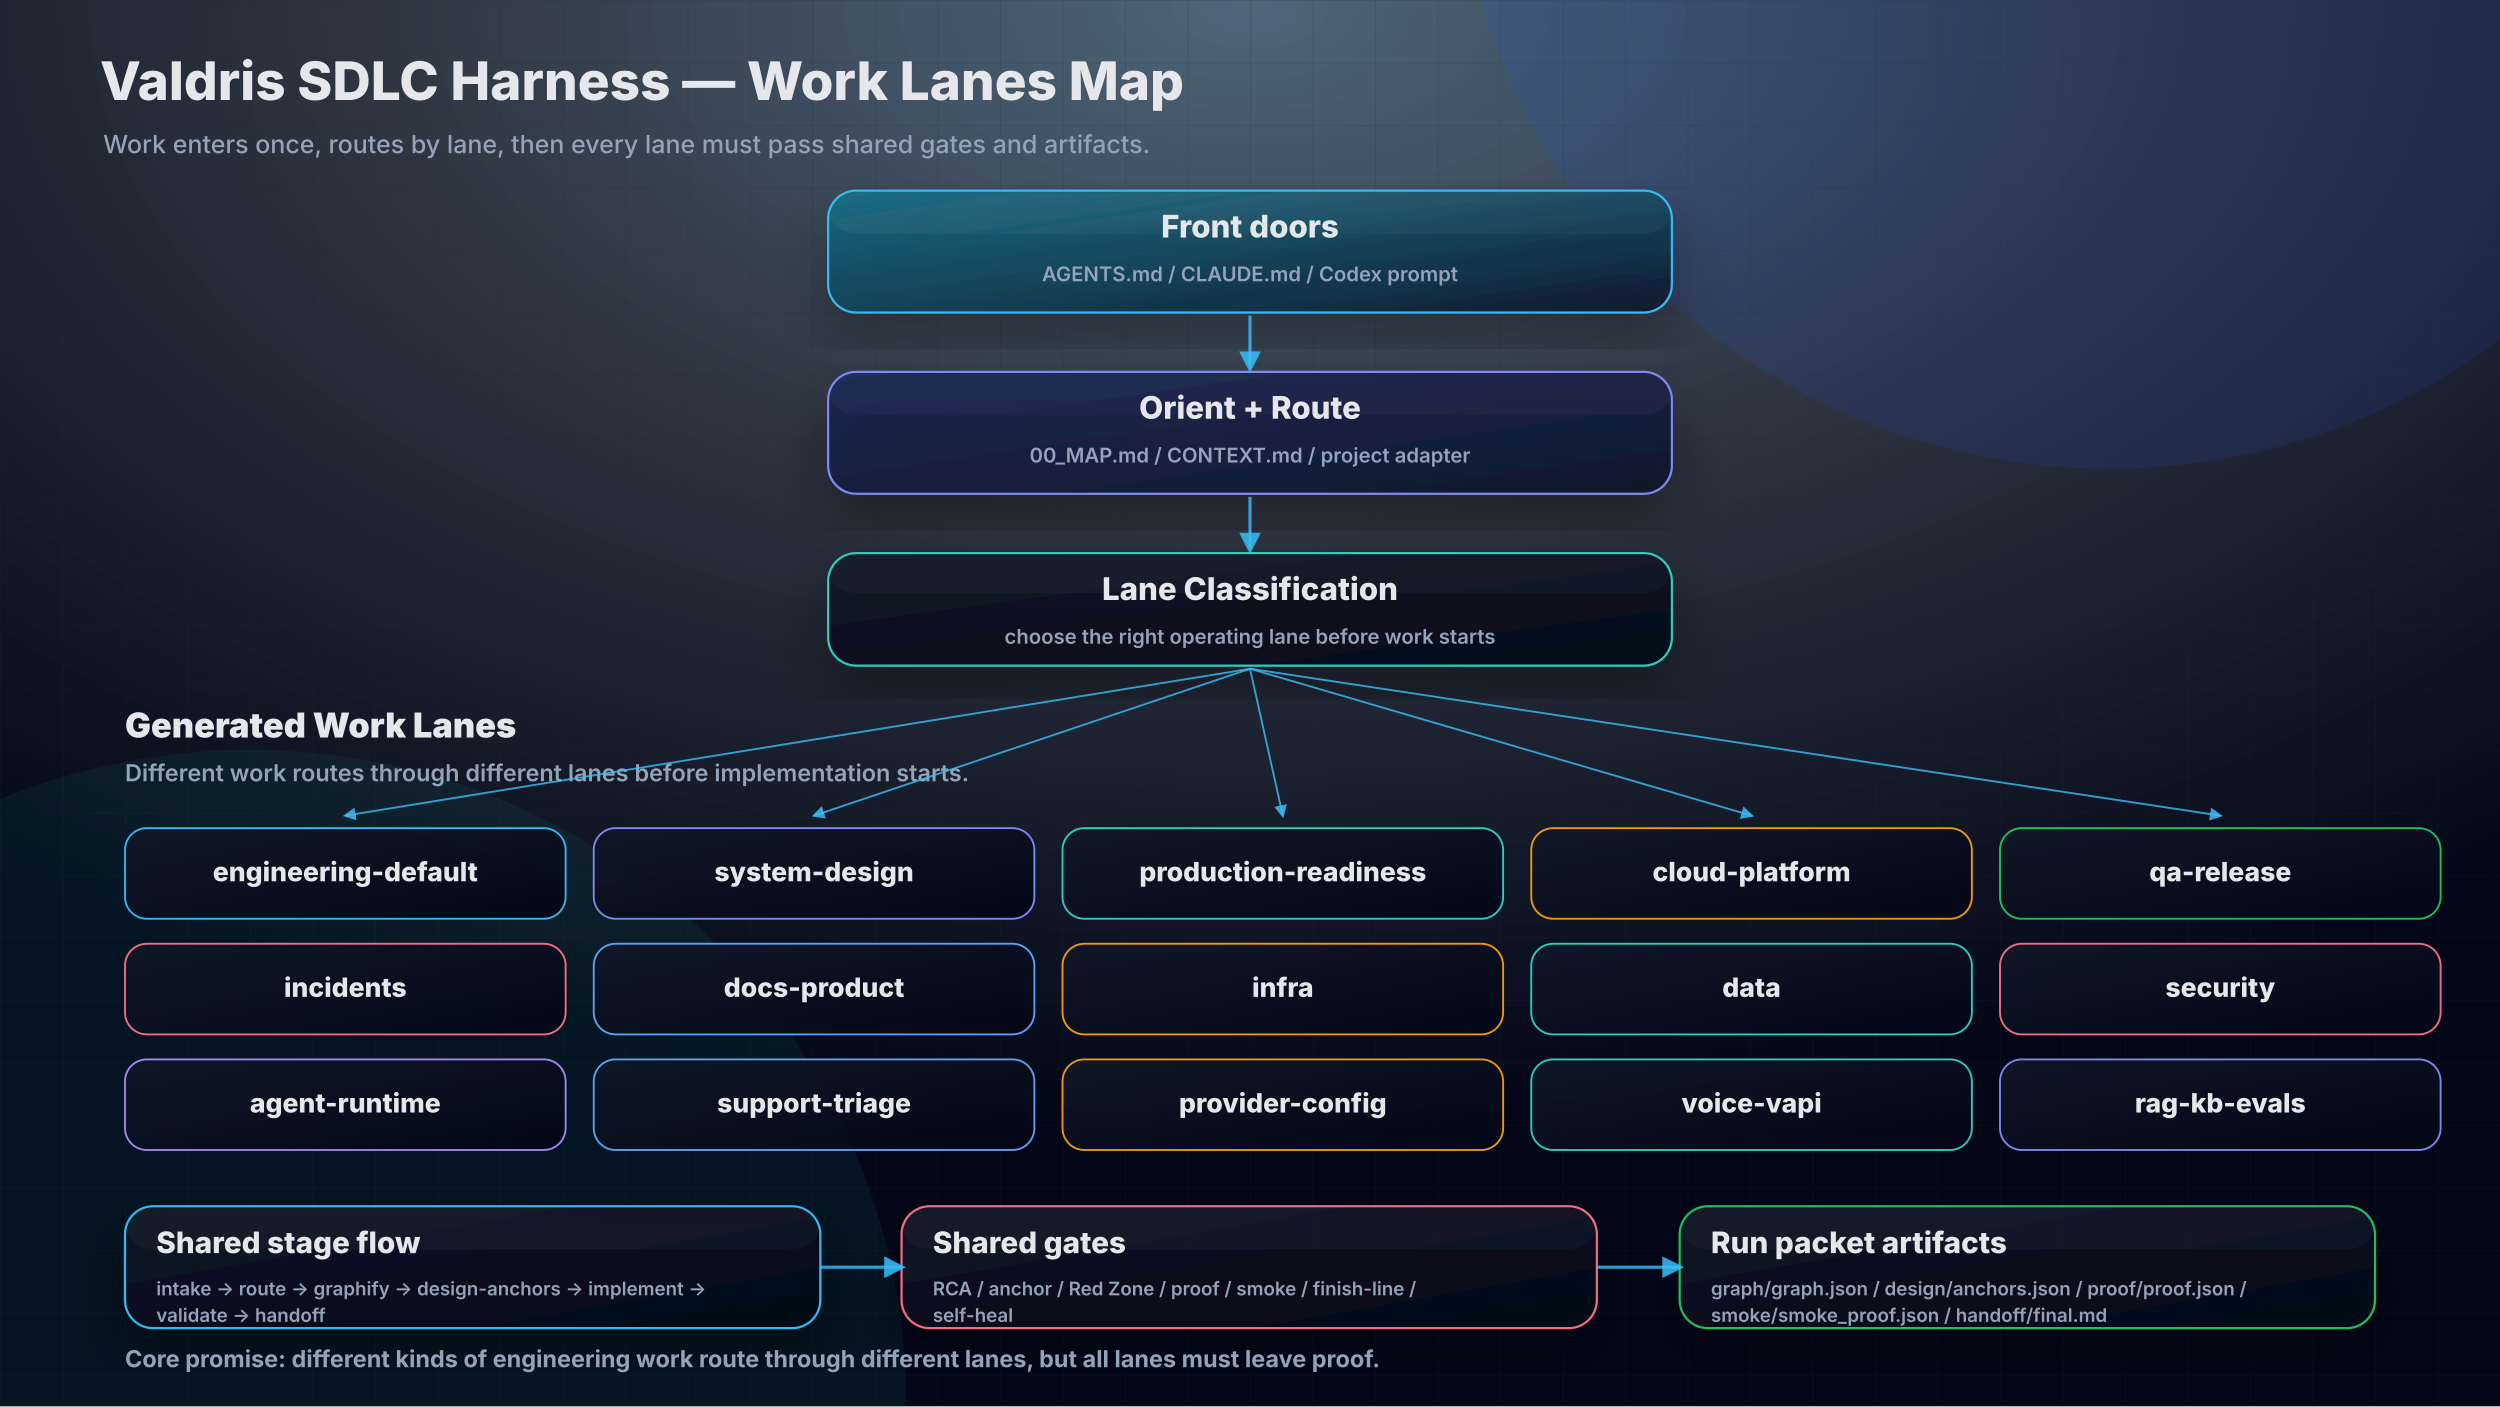
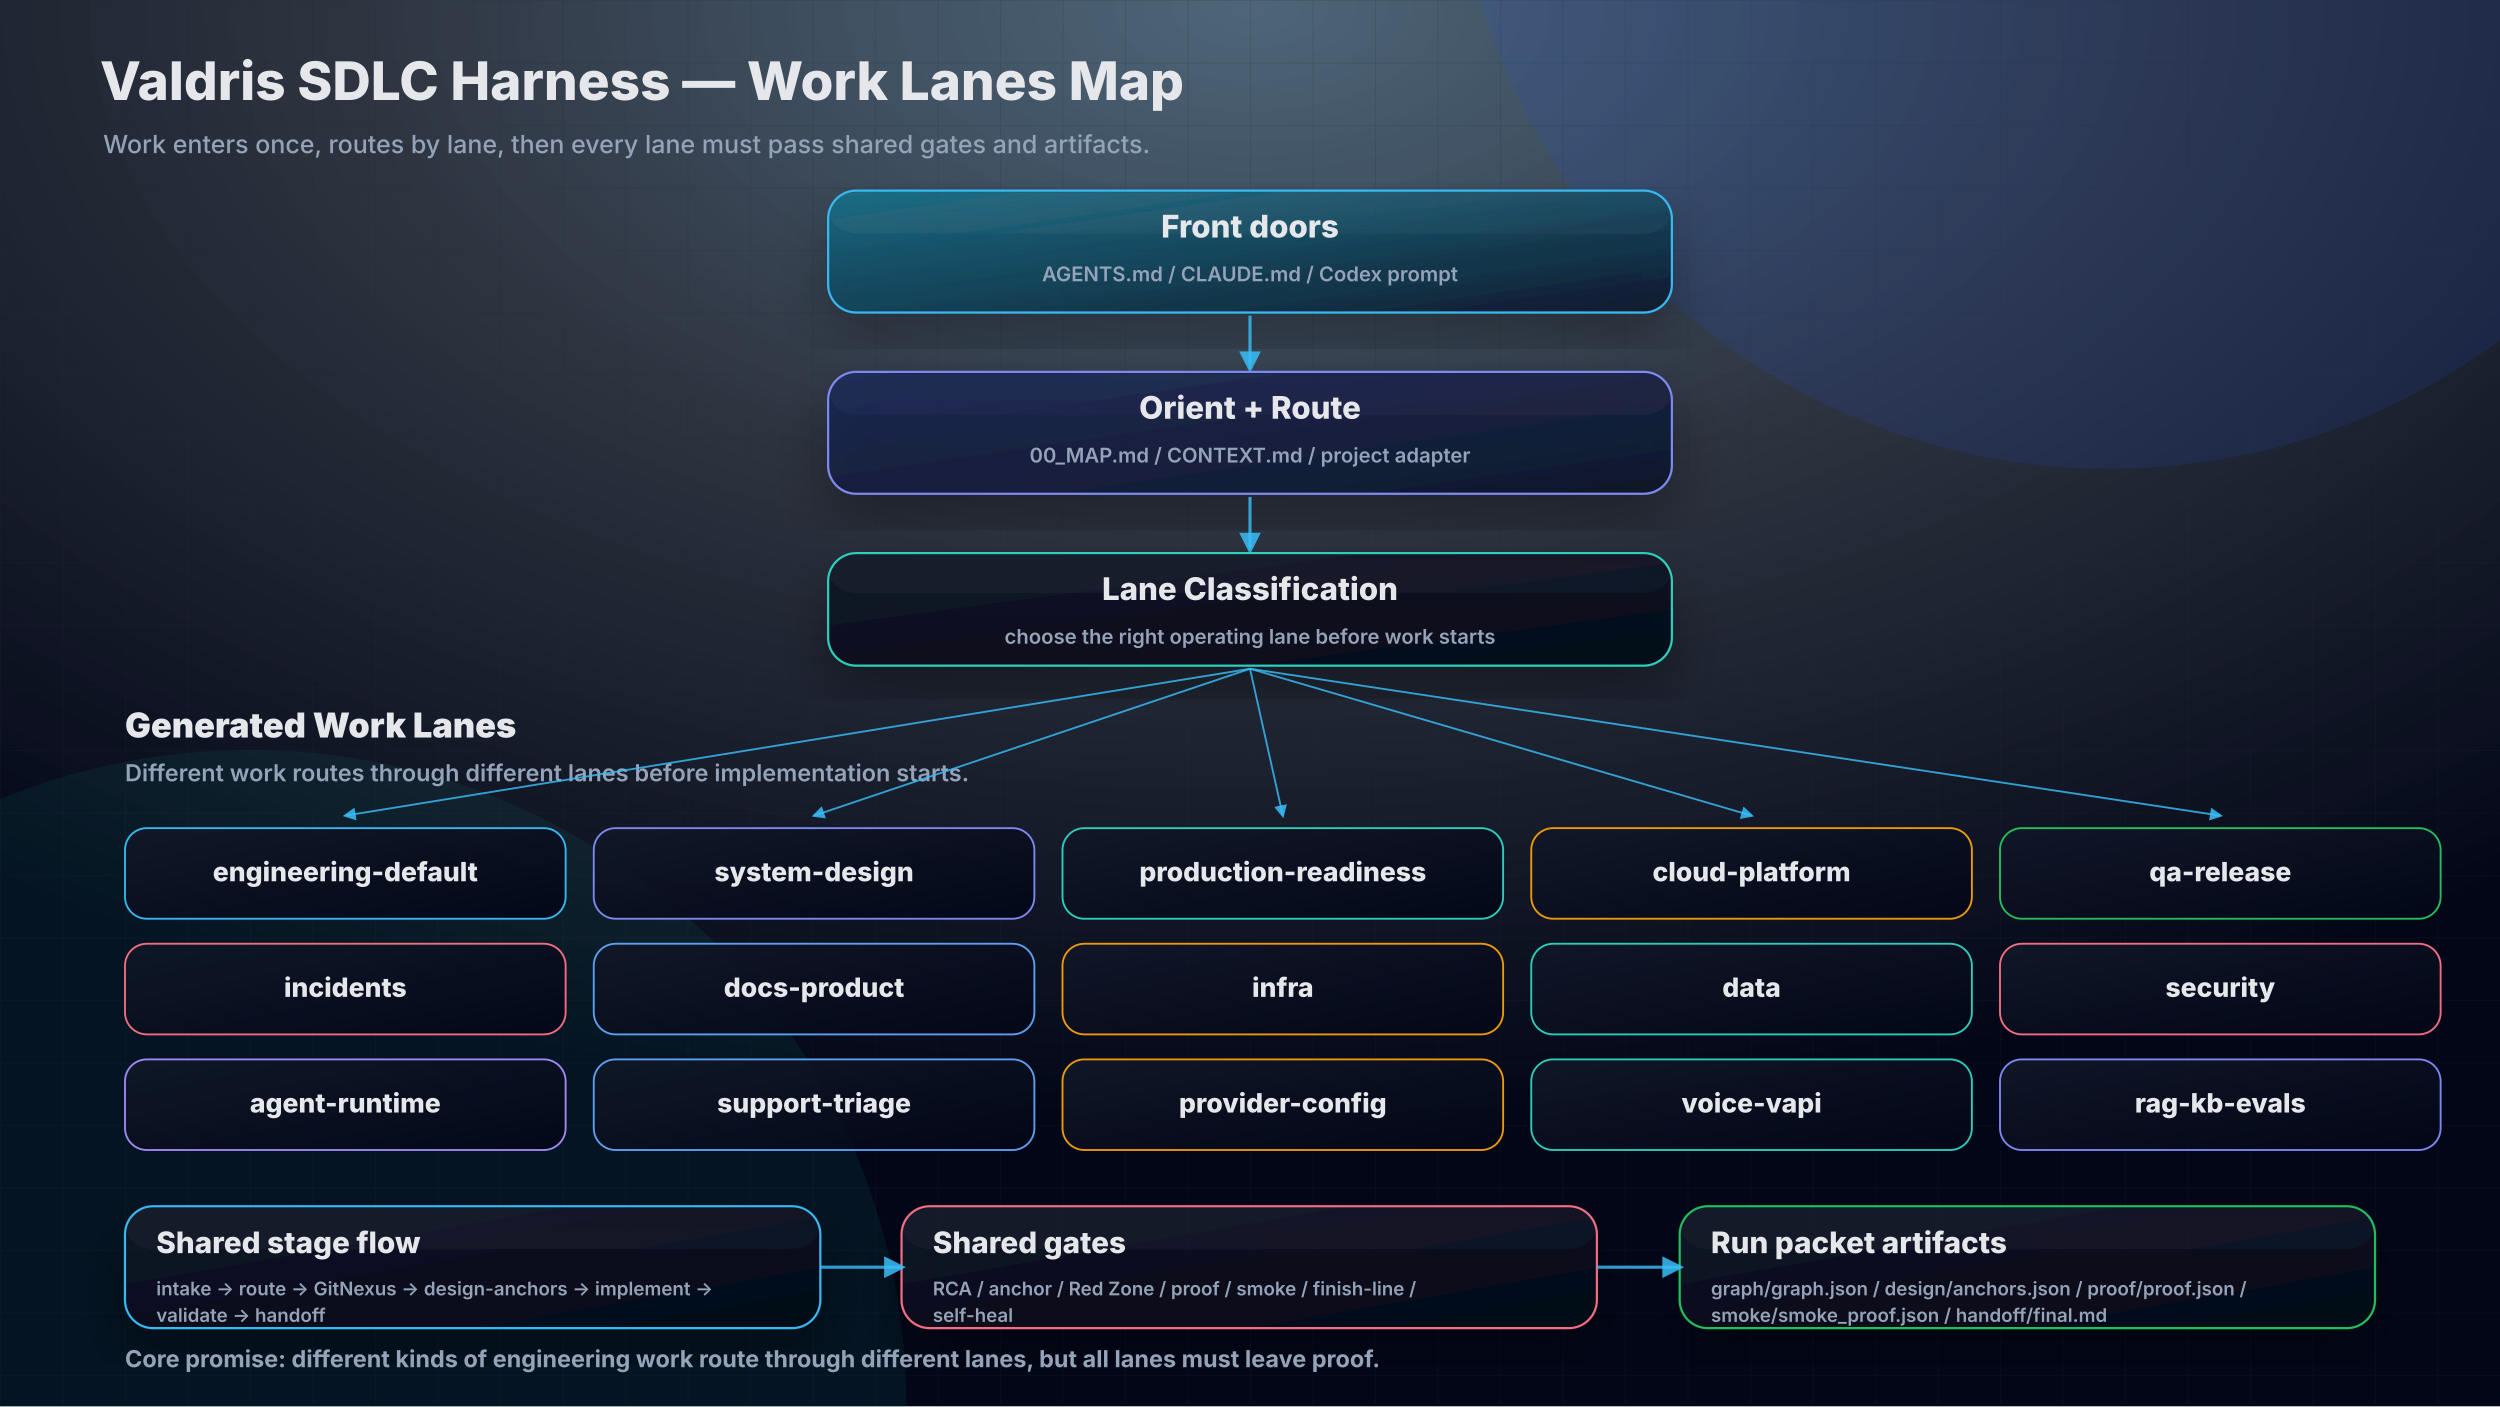
<svg xmlns="http://www.w3.org/2000/svg" width="1600" height="900" viewBox="0 0 1600 900" role="img" aria-label="Valdris SDLC Harness — Work Lanes Map">
  <defs>
    <radialGradient id="bgGlow" cx="50%" cy="0%" r="80%">
      <stop offset="0%" stop-color="#0f2f4a" stop-opacity="0.72" />
      <stop offset="45%" stop-color="#0b1220" stop-opacity="0.85" />
      <stop offset="100%" stop-color="#020617" stop-opacity="1" />
    </radialGradient>
    <linearGradient id="cardFill" x1="0" y1="0" x2="1" y2="1">
      <stop offset="0%" stop-color="#172554" stop-opacity="0.92" />
      <stop offset="100%" stop-color="#0f172a" stop-opacity="0.92" />
    </linearGradient>
    <linearGradient id="softFill" x1="0" y1="0" x2="1" y2="1">
      <stop offset="0%" stop-color="#111827" stop-opacity="0.96" />
      <stop offset="100%" stop-color="#020617" stop-opacity="0.96" />
    </linearGradient>
    <linearGradient id="cyanFill" x1="0" y1="0" x2="1" y2="1">
      <stop offset="0%" stop-color="#0e7490" stop-opacity="0.72" />
      <stop offset="100%" stop-color="#0f172a" stop-opacity="0.92" />
    </linearGradient>
    <linearGradient id="amberFill" x1="0" y1="0" x2="1" y2="1">
      <stop offset="0%" stop-color="#92400e" stop-opacity="0.72" />
      <stop offset="100%" stop-color="#0f172a" stop-opacity="0.92" />
    </linearGradient>
    <linearGradient id="roseFill" x1="0" y1="0" x2="1" y2="1">
      <stop offset="0%" stop-color="#881337" stop-opacity="0.72" />
      <stop offset="100%" stop-color="#0f172a" stop-opacity="0.92" />
    </linearGradient>
    <filter id="shadow" x="-30%" y="-30%" width="160%" height="160%">
      <feDropShadow dx="0" dy="18" stdDeviation="18" flood-color="#000000" flood-opacity="0.35" />
    </filter>
    <filter id="glow" x="-50%" y="-50%" width="200%" height="200%">
      <feGaussianBlur stdDeviation="4" result="blur" />
      <feMerge>
        <feMergeNode in="blur" />
        <feMergeNode in="SourceGraphic" />
      </feMerge>
    </filter>
    <marker id="arrow" viewBox="0 0 10 10" refX="8" refY="5" markerWidth="7" markerHeight="7" orient="auto-start-reverse">
      <path d="M 0 0 L 10 5 L 0 10 z" fill="#38bdf8" opacity="0.85" />
    </marker>
    <marker id="arrowAmber" viewBox="0 0 10 10" refX="8" refY="5" markerWidth="7" markerHeight="7" orient="auto-start-reverse">
      <path d="M 0 0 L 10 5 L 0 10 z" fill="#f59e0b" opacity="0.9" />
    </marker>
    <pattern id="grid" width="40" height="40" patternUnits="userSpaceOnUse">
      <path d="M 40 0 L 0 0 0 40" fill="none" stroke="#1f2937" stroke-width="1" opacity="0.35" />
    </pattern>
  </defs>
  <rect width="1600" height="900" fill="url(#bgGlow)" />
  <rect width="1600" height="900" fill="url(#grid)" opacity="0.6" />
  <circle cx="1350" cy="-120" r="420" fill="#1d4ed8" opacity="0.14" />
  <circle cx="160" cy="900" r="420" fill="#0f766e" opacity="0.13" />
  <text x="64" y="64" fill="#e5e7eb" font-family="Inter, ui-sans-serif, system-ui, -apple-system, Segoe UI, Arial" font-size="34" font-weight="800">Valdris SDLC Harness — Work Lanes Map</text>
  <text x="66" y="98" fill="#94a3b8" font-family="Inter, ui-sans-serif, system-ui, -apple-system, Segoe UI, Arial" font-size="16" font-weight="500">Work enters once, routes by lane, then every lane must pass shared gates and artifacts.</text>
  <g>
    <g filter="url(#shadow)" opacity="1">
      <rect x="530" y="122" width="540" height="78" rx="18" fill="url(#cyanFill)" stroke="#38bdf8" stroke-width="1.4" opacity="0.96" />
      <rect x="531" y="123" width="538" height="26.52" rx="18" fill="#ffffff" opacity="0.035" />
    </g>
    <text x="800" y="152" text-anchor="middle" fill="#e5e7eb" font-family="Inter, ui-sans-serif, system-ui, -apple-system, Segoe UI, Arial" font-size="20" font-weight="800">Front doors</text>
    <text x="800" y="180" text-anchor="middle" fill="#94a3b8" font-family="Inter, ui-sans-serif, system-ui, -apple-system, Segoe UI, Arial" font-size="13" font-weight="600">AGENTS.md / CLAUDE.md / Codex prompt</text>
  </g>
  <line x1="800" y1="202" x2="800" y2="236" stroke="#38bdf8" stroke-width="2" stroke-opacity="0.82" marker-end="url(#arrow)" />
  <g>
    <g filter="url(#shadow)" opacity="1">
      <rect x="530" y="238" width="540" height="78" rx="18" fill="url(#cardFill)" stroke="#818cf8" stroke-width="1.4" opacity="0.96" />
      <rect x="531" y="239" width="538" height="26.52" rx="18" fill="#ffffff" opacity="0.035" />
    </g>
    <text x="800" y="268" text-anchor="middle" fill="#e5e7eb" font-family="Inter, ui-sans-serif, system-ui, -apple-system, Segoe UI, Arial" font-size="20" font-weight="800">Orient + Route</text>
    <text x="800" y="296" text-anchor="middle" fill="#94a3b8" font-family="Inter, ui-sans-serif, system-ui, -apple-system, Segoe UI, Arial" font-size="13" font-weight="600">00_MAP.md / CONTEXT.md / project adapter</text>
  </g>
  <line x1="800" y1="318" x2="800" y2="352" stroke="#38bdf8" stroke-width="2" stroke-opacity="0.82" marker-end="url(#arrow)" />
  <g>
    <g filter="url(#shadow)" opacity="1">
      <rect x="530" y="354" width="540" height="72" rx="18" fill="url(#softFill)" stroke="#2dd4bf" stroke-width="1.4" opacity="0.96" />
      <rect x="531" y="355" width="538" height="24.48" rx="18" fill="#ffffff" opacity="0.035" />
    </g>
    <text x="800" y="384" text-anchor="middle" fill="#e5e7eb" font-family="Inter, ui-sans-serif, system-ui, -apple-system, Segoe UI, Arial" font-size="20" font-weight="800">Lane Classification</text>
    <text x="800" y="412" text-anchor="middle" fill="#94a3b8" font-family="Inter, ui-sans-serif, system-ui, -apple-system, Segoe UI, Arial" font-size="13" font-weight="600">choose the right operating lane before work starts</text>
  </g>
  <text x="80" y="472" text-anchor="start" fill="#e5e7eb" font-family="Inter, ui-sans-serif, system-ui, -apple-system, Segoe UI, Arial" font-size="22" font-weight="850">Generated Work Lanes</text>
  <text x="80" y="500" text-anchor="start" fill="#94a3b8" font-family="Inter, ui-sans-serif, system-ui, -apple-system, Segoe UI, Arial" font-size="15" font-weight="600">Different work routes through different lanes before implementation starts.</text>
  <g>
    <rect x="80" y="530" width="282" height="58" rx="14" fill="url(#softFill)" stroke="#38bdf8" stroke-width="1.2" opacity="0.96" />
    <text x="221" y="564" text-anchor="middle" fill="#e5e7eb" font-family="Inter, ui-sans-serif, system-ui" font-size="17" font-weight="800">engineering-default</text>
  </g>
  <line x1="800" y1="428" x2="221" y2="522" stroke="#38bdf8" stroke-width="1.2" stroke-opacity="0.82" marker-end="url(#arrow)" />
  <g>
    <rect x="380" y="530" width="282" height="58" rx="14" fill="url(#softFill)" stroke="#818cf8" stroke-width="1.2" opacity="0.96" />
    <text x="521" y="564" text-anchor="middle" fill="#e5e7eb" font-family="Inter, ui-sans-serif, system-ui" font-size="17" font-weight="800">system-design</text>
  </g>
  <line x1="800" y1="428" x2="521" y2="522" stroke="#38bdf8" stroke-width="1.2" stroke-opacity="0.82" marker-end="url(#arrow)" />
  <g>
    <rect x="680" y="530" width="282" height="58" rx="14" fill="url(#softFill)" stroke="#2dd4bf" stroke-width="1.2" opacity="0.96" />
    <text x="821" y="564" text-anchor="middle" fill="#e5e7eb" font-family="Inter, ui-sans-serif, system-ui" font-size="17" font-weight="800">production-readiness</text>
  </g>
  <line x1="800" y1="428" x2="821" y2="522" stroke="#38bdf8" stroke-width="1.2" stroke-opacity="0.82" marker-end="url(#arrow)" />
  <g>
    <rect x="980" y="530" width="282" height="58" rx="14" fill="url(#softFill)" stroke="#f59e0b" stroke-width="1.2" opacity="0.96" />
    <text x="1121" y="564" text-anchor="middle" fill="#e5e7eb" font-family="Inter, ui-sans-serif, system-ui" font-size="17" font-weight="800">cloud-platform</text>
  </g>
  <line x1="800" y1="428" x2="1121" y2="522" stroke="#38bdf8" stroke-width="1.2" stroke-opacity="0.82" marker-end="url(#arrow)" />
  <g>
    <rect x="1280" y="530" width="282" height="58" rx="14" fill="url(#softFill)" stroke="#22c55e" stroke-width="1.2" opacity="0.96" />
    <text x="1421" y="564" text-anchor="middle" fill="#e5e7eb" font-family="Inter, ui-sans-serif, system-ui" font-size="17" font-weight="800">qa-release</text>
  </g>
  <line x1="800" y1="428" x2="1421" y2="522" stroke="#38bdf8" stroke-width="1.2" stroke-opacity="0.82" marker-end="url(#arrow)" />
  <g>
    <rect x="80" y="604" width="282" height="58" rx="14" fill="url(#softFill)" stroke="#fb7185" stroke-width="1.2" opacity="0.96" />
    <text x="221" y="638" text-anchor="middle" fill="#e5e7eb" font-family="Inter, ui-sans-serif, system-ui" font-size="17" font-weight="800">incidents</text>
  </g>
  <g>
    <rect x="380" y="604" width="282" height="58" rx="14" fill="url(#softFill)" stroke="#60a5fa" stroke-width="1.2" opacity="0.96" />
    <text x="521" y="638" text-anchor="middle" fill="#e5e7eb" font-family="Inter, ui-sans-serif, system-ui" font-size="17" font-weight="800">docs-product</text>
  </g>
  <g>
    <rect x="680" y="604" width="282" height="58" rx="14" fill="url(#softFill)" stroke="#f59e0b" stroke-width="1.2" opacity="0.96" />
    <text x="821" y="638" text-anchor="middle" fill="#e5e7eb" font-family="Inter, ui-sans-serif, system-ui" font-size="17" font-weight="800">infra</text>
  </g>
  <g>
    <rect x="980" y="604" width="282" height="58" rx="14" fill="url(#softFill)" stroke="#2dd4bf" stroke-width="1.2" opacity="0.96" />
    <text x="1121" y="638" text-anchor="middle" fill="#e5e7eb" font-family="Inter, ui-sans-serif, system-ui" font-size="17" font-weight="800">data</text>
  </g>
  <g>
    <rect x="1280" y="604" width="282" height="58" rx="14" fill="url(#softFill)" stroke="#fb7185" stroke-width="1.2" opacity="0.96" />
    <text x="1421" y="638" text-anchor="middle" fill="#e5e7eb" font-family="Inter, ui-sans-serif, system-ui" font-size="17" font-weight="800">security</text>
  </g>
  <g>
    <rect x="80" y="678" width="282" height="58" rx="14" fill="url(#softFill)" stroke="#a78bfa" stroke-width="1.2" opacity="0.96" />
    <text x="221" y="712" text-anchor="middle" fill="#e5e7eb" font-family="Inter, ui-sans-serif, system-ui" font-size="17" font-weight="800">agent-runtime</text>
  </g>
  <g>
    <rect x="380" y="678" width="282" height="58" rx="14" fill="url(#softFill)" stroke="#60a5fa" stroke-width="1.2" opacity="0.96" />
    <text x="521" y="712" text-anchor="middle" fill="#e5e7eb" font-family="Inter, ui-sans-serif, system-ui" font-size="17" font-weight="800">support-triage</text>
  </g>
  <g>
    <rect x="680" y="678" width="282" height="58" rx="14" fill="url(#softFill)" stroke="#f59e0b" stroke-width="1.2" opacity="0.96" />
    <text x="821" y="712" text-anchor="middle" fill="#e5e7eb" font-family="Inter, ui-sans-serif, system-ui" font-size="17" font-weight="800">provider-config</text>
  </g>
  <g>
    <rect x="980" y="678" width="282" height="58" rx="14" fill="url(#softFill)" stroke="#2dd4bf" stroke-width="1.2" opacity="0.96" />
    <text x="1121" y="712" text-anchor="middle" fill="#e5e7eb" font-family="Inter, ui-sans-serif, system-ui" font-size="17" font-weight="800">voice-vapi</text>
  </g>
  <g>
    <rect x="1280" y="678" width="282" height="58" rx="14" fill="url(#softFill)" stroke="#818cf8" stroke-width="1.2" opacity="0.96" />
    <text x="1421" y="712" text-anchor="middle" fill="#e5e7eb" font-family="Inter, ui-sans-serif, system-ui" font-size="17" font-weight="800">rag-kb-evals</text>
  </g>
  <g>
    <g filter="url(#shadow)" opacity="1">
      <rect x="80" y="772" width="445" height="78" rx="18" fill="url(#softFill)" stroke="#38bdf8" stroke-width="1.4" opacity="0.96" />
      <rect x="81" y="773" width="443" height="26.52" rx="18" fill="#ffffff" opacity="0.035" />
    </g>
    <text x="100" y="802" text-anchor="start" fill="#e5e7eb" font-family="Inter, ui-sans-serif, system-ui, -apple-system, Segoe UI, Arial" font-size="19" font-weight="800">Shared stage flow</text>
-     <text x="100" y="829" text-anchor="start" fill="#94a3b8" font-family="Inter, ui-sans-serif, system-ui, -apple-system, Segoe UI, Arial" font-size="12" font-weight="600">intake → route → graphify → design-anchors → implement →</text>
+     <text x="100" y="829" text-anchor="start" fill="#94a3b8" font-family="Inter, ui-sans-serif, system-ui, -apple-system, Segoe UI, Arial" font-size="12" font-weight="600">intake → route → GitNexus → design-anchors → implement →</text>
    <text x="100" y="846" text-anchor="start" fill="#94a3b8" font-family="Inter, ui-sans-serif, system-ui, -apple-system, Segoe UI, Arial" font-size="12" font-weight="600">validate → handoff</text>
  </g>
  <g>
    <g filter="url(#shadow)" opacity="1">
      <rect x="577" y="772" width="445" height="78" rx="18" fill="url(#softFill)" stroke="#fb7185" stroke-width="1.4" opacity="0.96" />
      <rect x="578" y="773" width="443" height="26.52" rx="18" fill="#ffffff" opacity="0.035" />
    </g>
    <text x="597" y="802" text-anchor="start" fill="#e5e7eb" font-family="Inter, ui-sans-serif, system-ui, -apple-system, Segoe UI, Arial" font-size="19" font-weight="800">Shared gates</text>
    <text x="597" y="829" text-anchor="start" fill="#94a3b8" font-family="Inter, ui-sans-serif, system-ui, -apple-system, Segoe UI, Arial" font-size="12" font-weight="600">RCA / anchor / Red Zone / proof / smoke / finish-line /</text>
    <text x="597" y="846" text-anchor="start" fill="#94a3b8" font-family="Inter, ui-sans-serif, system-ui, -apple-system, Segoe UI, Arial" font-size="12" font-weight="600">self-heal</text>
  </g>
  <g>
    <g filter="url(#shadow)" opacity="1">
      <rect x="1075" y="772" width="445" height="78" rx="18" fill="url(#softFill)" stroke="#22c55e" stroke-width="1.4" opacity="0.96" />
      <rect x="1076" y="773" width="443" height="26.52" rx="18" fill="#ffffff" opacity="0.035" />
    </g>
    <text x="1095" y="802" text-anchor="start" fill="#e5e7eb" font-family="Inter, ui-sans-serif, system-ui, -apple-system, Segoe UI, Arial" font-size="19" font-weight="800">Run packet artifacts</text>
    <text x="1095" y="829" text-anchor="start" fill="#94a3b8" font-family="Inter, ui-sans-serif, system-ui, -apple-system, Segoe UI, Arial" font-size="12" font-weight="600">graph/graph.json / design/anchors.json / proof/proof.json /</text>
    <text x="1095" y="846" text-anchor="start" fill="#94a3b8" font-family="Inter, ui-sans-serif, system-ui, -apple-system, Segoe UI, Arial" font-size="12" font-weight="600">smoke/smoke_proof.json / handoff/final.md</text>
  </g>
  <line x1="525" y1="811" x2="577" y2="811" stroke="#38bdf8" stroke-width="2" stroke-opacity="0.82" marker-end="url(#arrow)" />
  <line x1="1022" y1="811" x2="1075" y2="811" stroke="#38bdf8" stroke-width="2" stroke-opacity="0.82" marker-end="url(#arrow)" />
  <text x="80" y="875" text-anchor="start" fill="#94a3b8" font-family="Inter, ui-sans-serif, system-ui, -apple-system, Segoe UI, Arial" font-size="15" font-weight="700">Core promise: different kinds of engineering work route through different lanes, but all lanes must leave proof.</text>
</svg>
